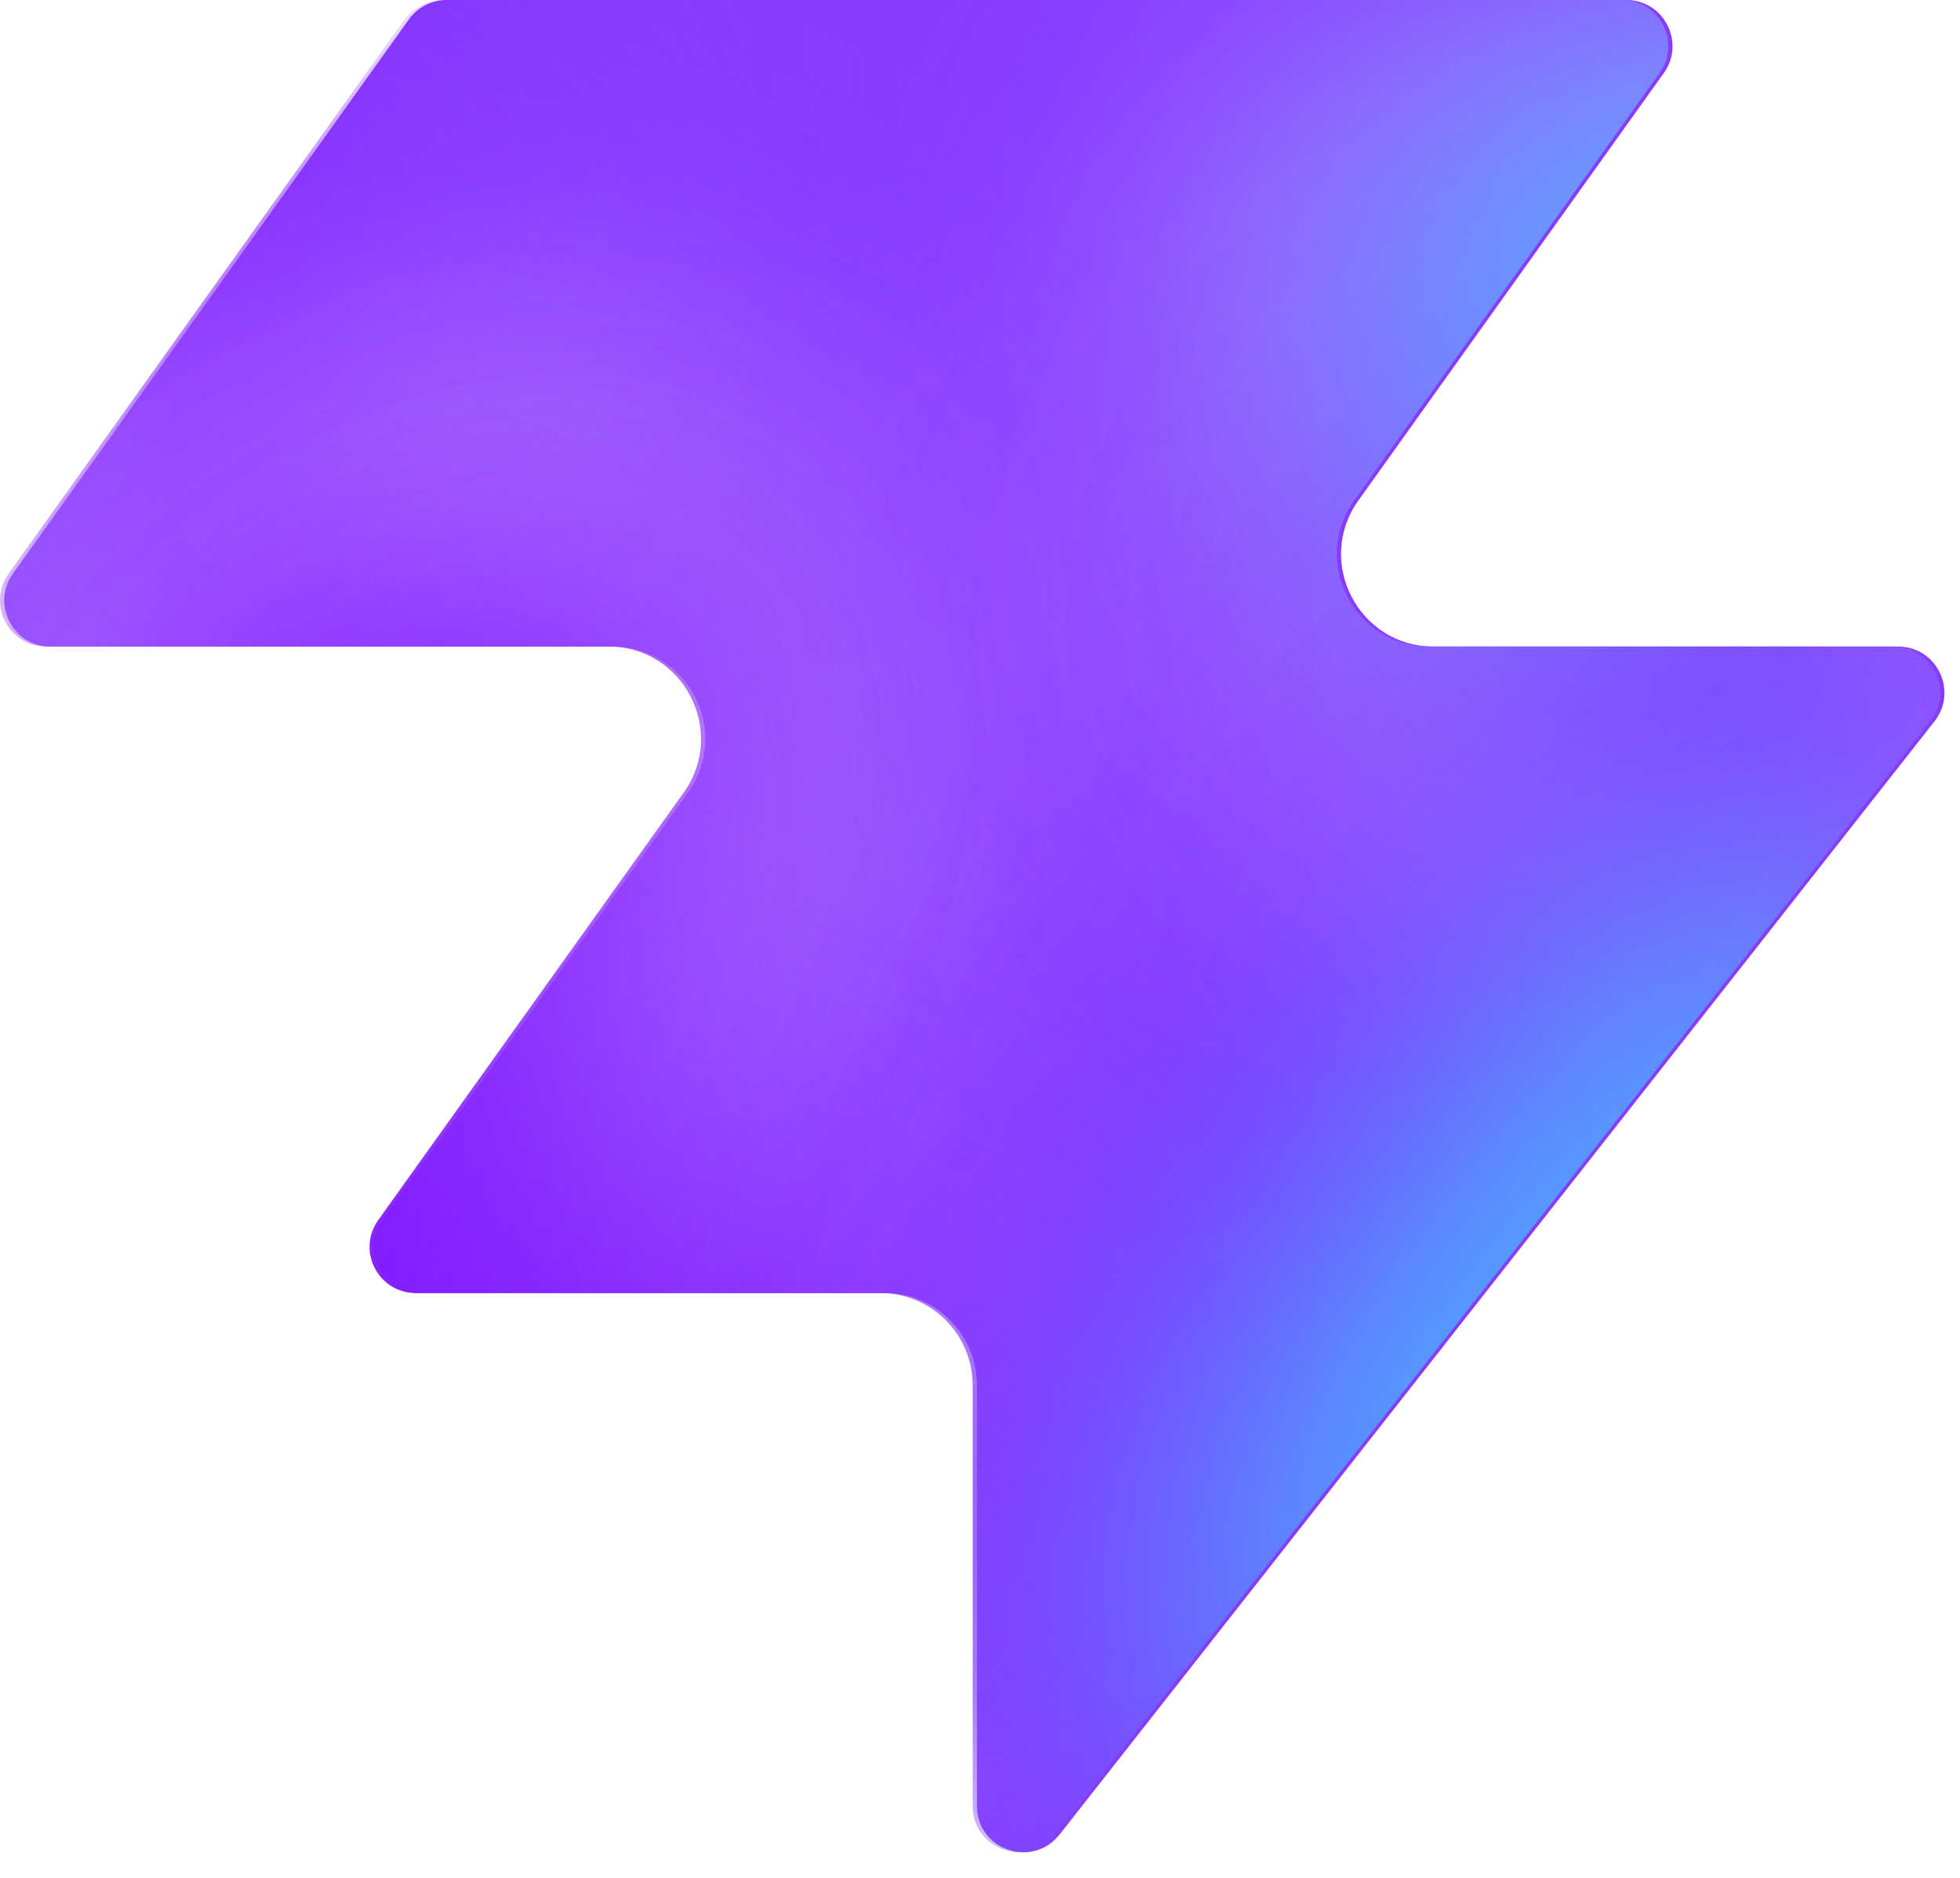
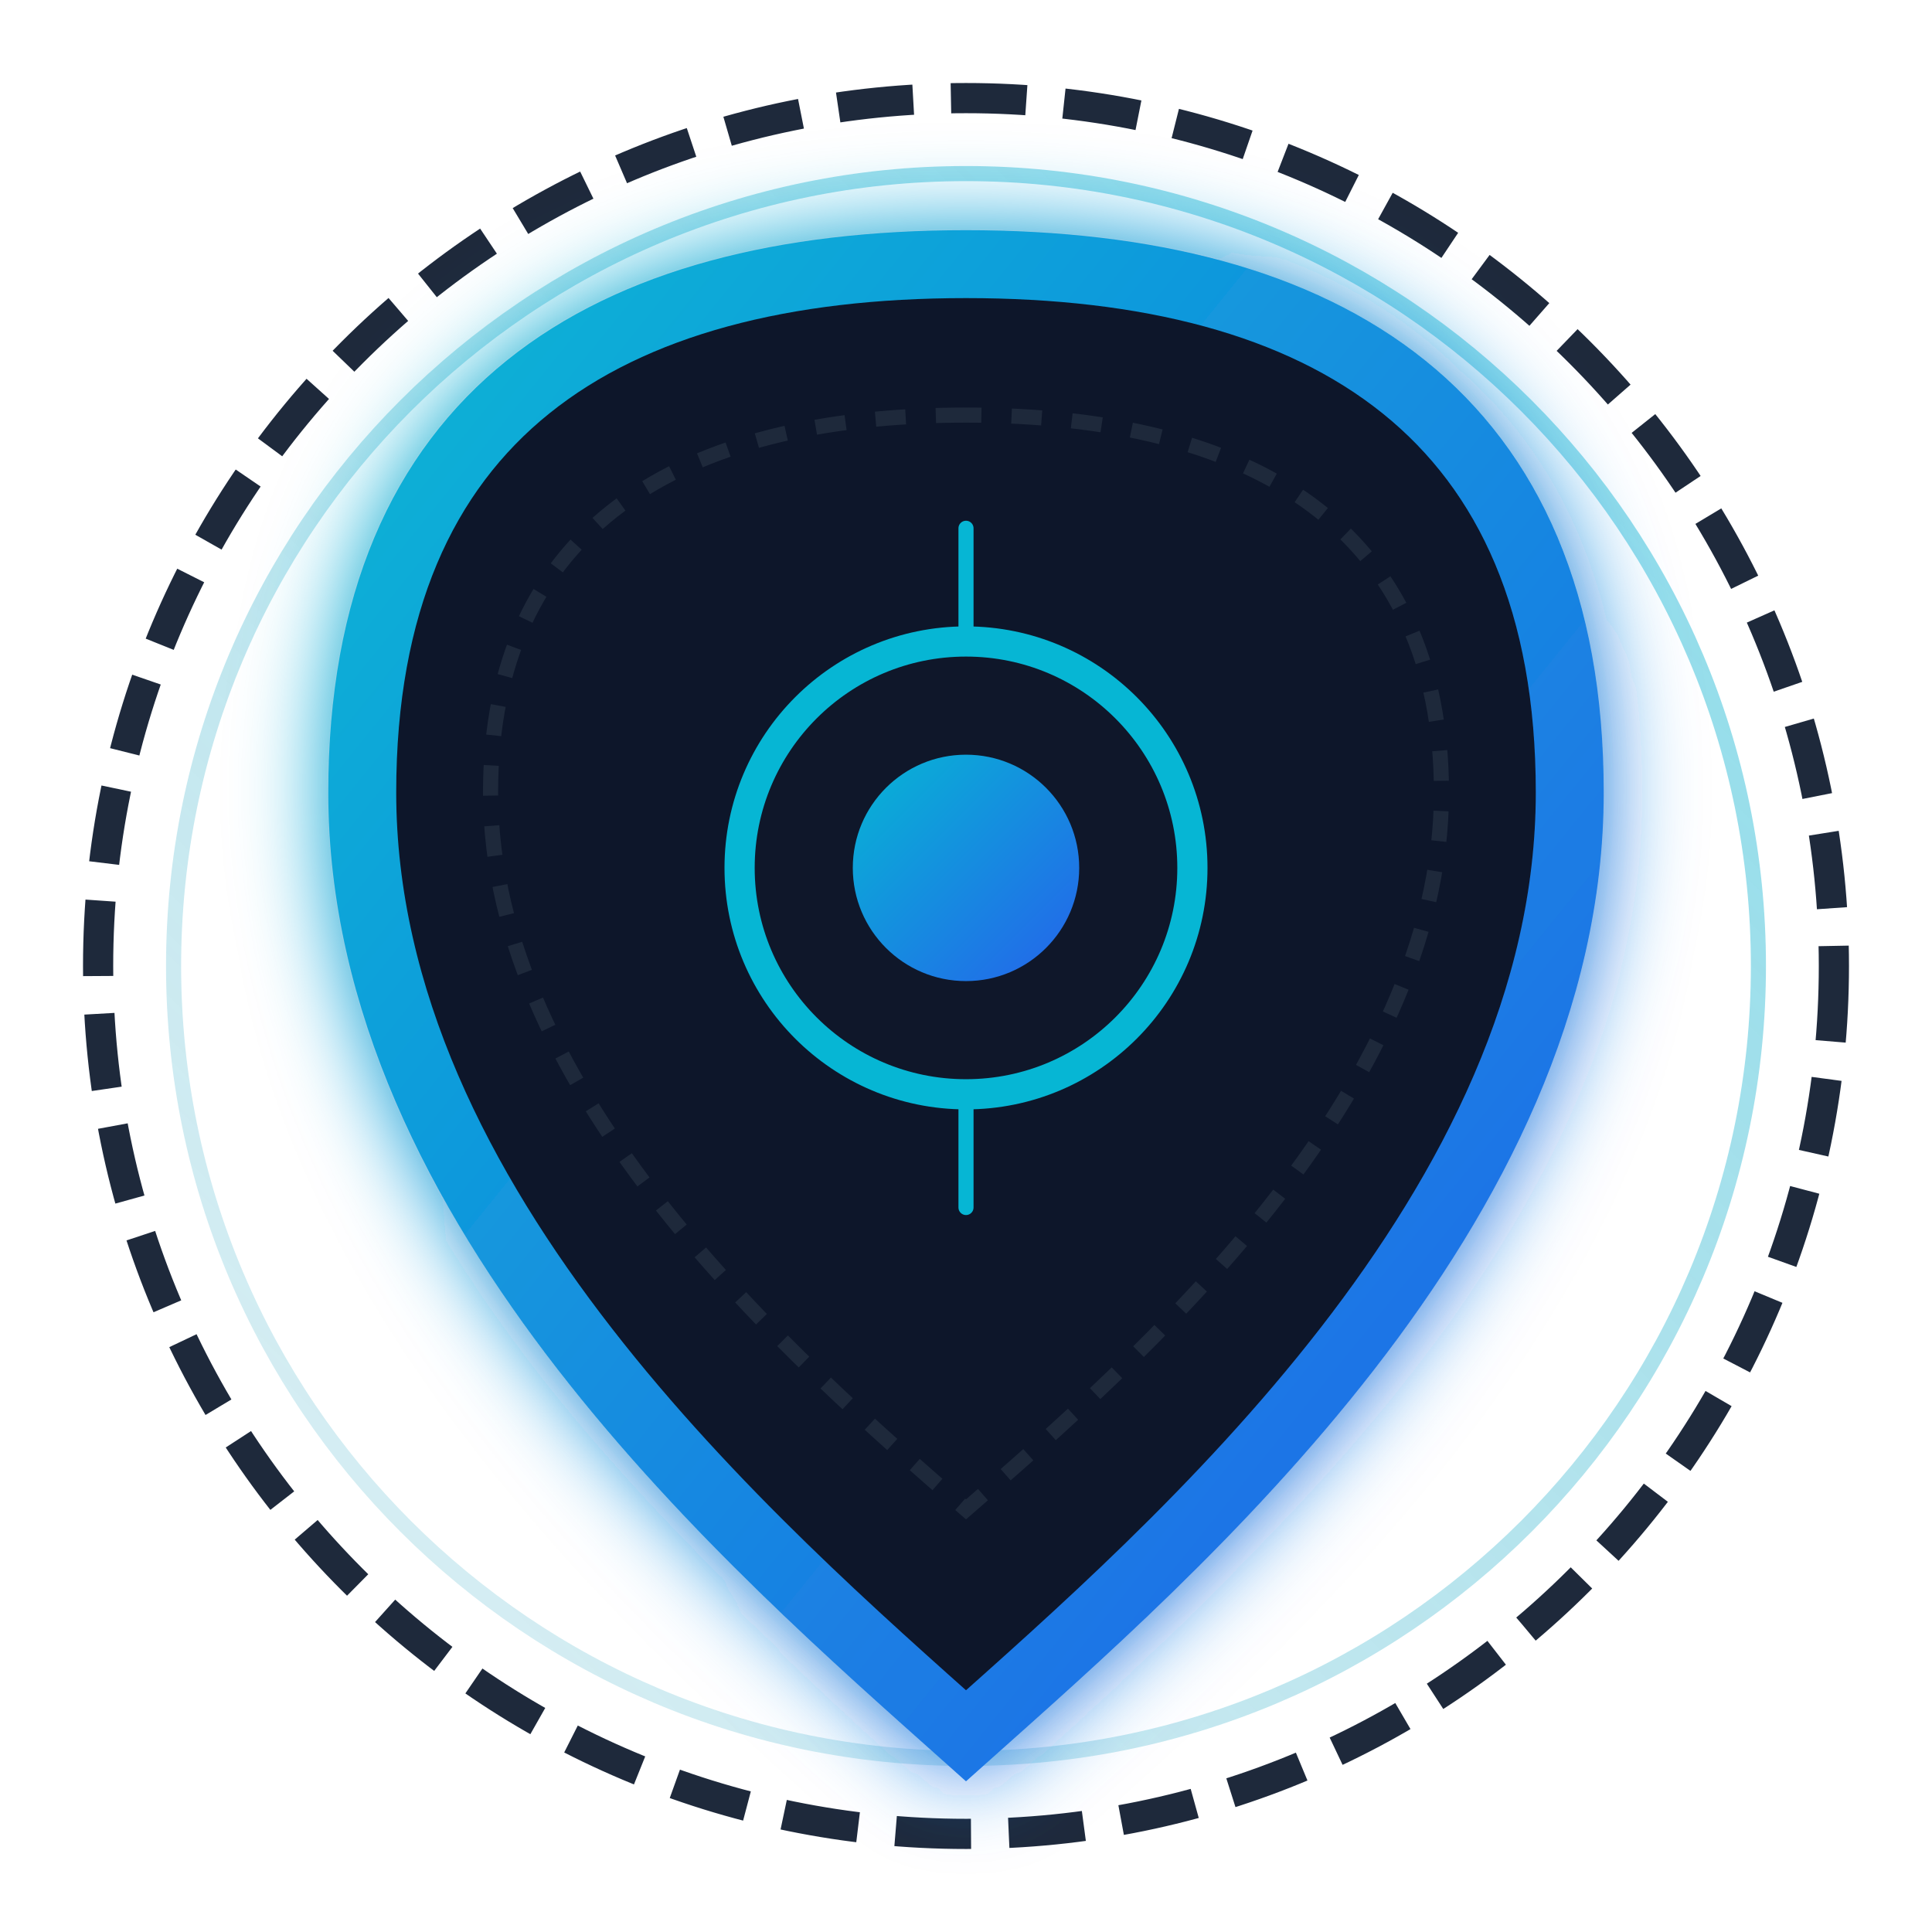
- <svg xmlns="http://www.w3.org/2000/svg" width="48" height="46" fill="none" viewBox="0 0 48 46">
-   <path fill="#863bff" d="M25.946 44.938c-.664.845-2.021.375-2.021-.698V33.937a2.26 2.26 0 0 0-2.262-2.262H10.287c-.92 0-1.456-1.04-.92-1.788l7.48-10.471c1.07-1.497 0-3.578-1.842-3.578H1.237c-.92 0-1.456-1.04-.92-1.788L10.013.474c.214-.297.556-.474.92-.474h28.894c.92 0 1.456 1.04.92 1.788l-7.48 10.471c-1.07 1.498 0 3.579 1.842 3.579h11.377c.943 0 1.473 1.088.89 1.83L25.947 44.94z" style="fill:#863bff;fill:color(display-p3 .525 .23 1);fill-opacity:1" />
-   <mask id="a" width="48" height="46" x="0" y="0" maskUnits="userSpaceOnUse" style="mask-type:alpha">
-     <path fill="#000" d="M25.842 44.938c-.664.844-2.021.375-2.021-.698V33.937a2.26 2.26 0 0 0-2.262-2.262H10.183c-.92 0-1.456-1.04-.92-1.788l7.48-10.471c1.07-1.498 0-3.579-1.842-3.579H1.133c-.92 0-1.456-1.04-.92-1.787L9.91.473c.214-.297.556-.474.92-.474h28.894c.92 0 1.456 1.04.92 1.788l-7.48 10.471c-1.07 1.498 0 3.578 1.842 3.578h11.377c.943 0 1.473 1.088.89 1.832L25.843 44.94z" style="fill:#000;fill-opacity:1" />
-   </mask>
-   <g mask="url(#a)">
-     <g filter="url(#b)">
-       <ellipse cx="5.508" cy="14.704" fill="#ede6ff" rx="5.508" ry="14.704" style="fill:#ede6ff;fill:color(display-p3 .927 .903 1);fill-opacity:1" transform="matrix(.00324 1 1 -.00324 -4.47 31.516)" />
-     </g>
-     <g filter="url(#c)">
-       <ellipse cx="10.399" cy="29.851" fill="#ede6ff" rx="10.399" ry="29.851" style="fill:#ede6ff;fill:color(display-p3 .927 .903 1);fill-opacity:1" transform="matrix(.00324 1 1 -.00324 -39.328 7.883)" />
-     </g>
-     <g filter="url(#d)">
-       <ellipse cx="5.508" cy="30.487" fill="#7e14ff" rx="5.508" ry="30.487" style="fill:#7e14ff;fill:color(display-p3 .492 .077 1);fill-opacity:1" transform="rotate(89.814 -25.913 -14.639)scale(1 -1)" />
-     </g>
-     <g filter="url(#e)">
-       <ellipse cx="5.508" cy="30.599" fill="#7e14ff" rx="5.508" ry="30.599" style="fill:#7e14ff;fill:color(display-p3 .492 .077 1);fill-opacity:1" transform="rotate(89.814 -32.644 -3.334)scale(1 -1)" />
-     </g>
-     <g filter="url(#f)">
-       <ellipse cx="5.508" cy="30.599" fill="#7e14ff" rx="5.508" ry="30.599" style="fill:#7e14ff;fill:color(display-p3 .492 .077 1);fill-opacity:1" transform="matrix(.00324 1 1 -.00324 -34.34 30.47)" />
-     </g>
-     <g filter="url(#g)">
-       <ellipse cx="14.072" cy="22.078" fill="#ede6ff" rx="14.072" ry="22.078" style="fill:#ede6ff;fill:color(display-p3 .927 .903 1);fill-opacity:1" transform="rotate(93.35 24.506 48.493)scale(-1 1)" />
-     </g>
-     <g filter="url(#h)">
-       <ellipse cx="3.47" cy="21.501" fill="#7e14ff" rx="3.47" ry="21.501" style="fill:#7e14ff;fill:color(display-p3 .492 .077 1);fill-opacity:1" transform="rotate(89.009 28.708 47.59)scale(-1 1)" />
-     </g>
-     <g filter="url(#i)">
-       <ellipse cx="3.47" cy="21.501" fill="#7e14ff" rx="3.47" ry="21.501" style="fill:#7e14ff;fill:color(display-p3 .492 .077 1);fill-opacity:1" transform="rotate(89.009 28.708 47.59)scale(-1 1)" />
-     </g>
-     <g filter="url(#j)">
-       <ellipse cx=".387" cy="8.972" fill="#7e14ff" rx="4.407" ry="29.108" style="fill:#7e14ff;fill:color(display-p3 .492 .077 1);fill-opacity:1" transform="rotate(39.51 .387 8.972)" />
-     </g>
-     <g filter="url(#k)">
-       <ellipse cx="47.523" cy="-6.092" fill="#7e14ff" rx="4.407" ry="29.108" style="fill:#7e14ff;fill:color(display-p3 .492 .077 1);fill-opacity:1" transform="rotate(37.892 47.523 -6.092)" />
-     </g>
-     <g filter="url(#l)">
-       <ellipse cx="41.412" cy="6.333" fill="#47bfff" rx="5.971" ry="9.665" style="fill:#47bfff;fill:color(display-p3 .28 .748 1);fill-opacity:1" transform="rotate(37.892 41.412 6.333)" />
-     </g>
-     <g filter="url(#m)">
-       <ellipse cx="-1.879" cy="38.332" fill="#7e14ff" rx="4.407" ry="29.108" style="fill:#7e14ff;fill:color(display-p3 .492 .077 1);fill-opacity:1" transform="rotate(37.892 -1.88 38.332)" />
-     </g>
-     <g filter="url(#n)">
-       <ellipse cx="-1.879" cy="38.332" fill="#7e14ff" rx="4.407" ry="29.108" style="fill:#7e14ff;fill:color(display-p3 .492 .077 1);fill-opacity:1" transform="rotate(37.892 -1.88 38.332)" />
-     </g>
-     <g filter="url(#o)">
-       <ellipse cx="35.651" cy="29.907" fill="#7e14ff" rx="4.407" ry="29.108" style="fill:#7e14ff;fill:color(display-p3 .492 .077 1);fill-opacity:1" transform="rotate(37.892 35.651 29.907)" />
-     </g>
-     <g filter="url(#p)">
-       <ellipse cx="38.418" cy="32.4" fill="#47bfff" rx="5.971" ry="15.297" style="fill:#47bfff;fill:color(display-p3 .28 .748 1);fill-opacity:1" transform="rotate(37.892 38.418 32.4)" />
-     </g>
-   </g>
+ <svg xmlns="http://www.w3.org/2000/svg" viewBox="0 0 512 512" width="100%" height="100%">
  <defs>
-     <filter id="b" width="60.045" height="41.654" x="-19.77" y="16.149" color-interpolation-filters="sRGB" filterUnits="userSpaceOnUse">
-       <feFlood flood-opacity="0" result="BackgroundImageFix" />
-       <feBlend in="SourceGraphic" in2="BackgroundImageFix" result="shape" />
-       <feGaussianBlur result="effect1_foregroundBlur_2002_17158" stdDeviation="7.659" />
-     </filter>
-     <filter id="c" width="90.34" height="51.437" x="-54.613" y="-7.533" color-interpolation-filters="sRGB" filterUnits="userSpaceOnUse">
-       <feFlood flood-opacity="0" result="BackgroundImageFix" />
-       <feBlend in="SourceGraphic" in2="BackgroundImageFix" result="shape" />
-       <feGaussianBlur result="effect1_foregroundBlur_2002_17158" stdDeviation="7.659" />
-     </filter>
-     <filter id="d" width="79.355" height="29.4" x="-49.64" y="2.03" color-interpolation-filters="sRGB" filterUnits="userSpaceOnUse">
-       <feFlood flood-opacity="0" result="BackgroundImageFix" />
-       <feBlend in="SourceGraphic" in2="BackgroundImageFix" result="shape" />
-       <feGaussianBlur result="effect1_foregroundBlur_2002_17158" stdDeviation="4.596" />
-     </filter>
-     <filter id="e" width="79.579" height="29.4" x="-45.045" y="20.029" color-interpolation-filters="sRGB" filterUnits="userSpaceOnUse">
-       <feFlood flood-opacity="0" result="BackgroundImageFix" />
-       <feBlend in="SourceGraphic" in2="BackgroundImageFix" result="shape" />
-       <feGaussianBlur result="effect1_foregroundBlur_2002_17158" stdDeviation="4.596" />
-     </filter>
-     <filter id="f" width="79.579" height="29.4" x="-43.513" y="21.178" color-interpolation-filters="sRGB" filterUnits="userSpaceOnUse">
-       <feFlood flood-opacity="0" result="BackgroundImageFix" />
-       <feBlend in="SourceGraphic" in2="BackgroundImageFix" result="shape" />
-       <feGaussianBlur result="effect1_foregroundBlur_2002_17158" stdDeviation="4.596" />
-     </filter>
-     <filter id="g" width="74.749" height="58.852" x="15.756" y="-17.901" color-interpolation-filters="sRGB" filterUnits="userSpaceOnUse">
-       <feFlood flood-opacity="0" result="BackgroundImageFix" />
-       <feBlend in="SourceGraphic" in2="BackgroundImageFix" result="shape" />
-       <feGaussianBlur result="effect1_foregroundBlur_2002_17158" stdDeviation="7.659" />
-     </filter>
-     <filter id="h" width="61.377" height="25.362" x="23.548" y="2.284" color-interpolation-filters="sRGB" filterUnits="userSpaceOnUse">
-       <feFlood flood-opacity="0" result="BackgroundImageFix" />
-       <feBlend in="SourceGraphic" in2="BackgroundImageFix" result="shape" />
-       <feGaussianBlur result="effect1_foregroundBlur_2002_17158" stdDeviation="4.596" />
-     </filter>
-     <filter id="i" width="61.377" height="25.362" x="23.548" y="2.284" color-interpolation-filters="sRGB" filterUnits="userSpaceOnUse">
-       <feFlood flood-opacity="0" result="BackgroundImageFix" />
-       <feBlend in="SourceGraphic" in2="BackgroundImageFix" result="shape" />
-       <feGaussianBlur result="effect1_foregroundBlur_2002_17158" stdDeviation="4.596" />
-     </filter>
-     <filter id="j" width="56.045" height="63.649" x="-27.636" y="-22.853" color-interpolation-filters="sRGB" filterUnits="userSpaceOnUse">
-       <feFlood flood-opacity="0" result="BackgroundImageFix" />
-       <feBlend in="SourceGraphic" in2="BackgroundImageFix" result="shape" />
-       <feGaussianBlur result="effect1_foregroundBlur_2002_17158" stdDeviation="4.596" />
-     </filter>
-     <filter id="k" width="54.814" height="64.646" x="20.116" y="-38.415" color-interpolation-filters="sRGB" filterUnits="userSpaceOnUse">
-       <feFlood flood-opacity="0" result="BackgroundImageFix" />
-       <feBlend in="SourceGraphic" in2="BackgroundImageFix" result="shape" />
-       <feGaussianBlur result="effect1_foregroundBlur_2002_17158" stdDeviation="4.596" />
-     </filter>
-     <filter id="l" width="33.541" height="35.313" x="24.641" y="-11.323" color-interpolation-filters="sRGB" filterUnits="userSpaceOnUse">
-       <feFlood flood-opacity="0" result="BackgroundImageFix" />
-       <feBlend in="SourceGraphic" in2="BackgroundImageFix" result="shape" />
-       <feGaussianBlur result="effect1_foregroundBlur_2002_17158" stdDeviation="4.596" />
-     </filter>
-     <filter id="m" width="54.814" height="64.646" x="-29.286" y="6.009" color-interpolation-filters="sRGB" filterUnits="userSpaceOnUse">
-       <feFlood flood-opacity="0" result="BackgroundImageFix" />
-       <feBlend in="SourceGraphic" in2="BackgroundImageFix" result="shape" />
-       <feGaussianBlur result="effect1_foregroundBlur_2002_17158" stdDeviation="4.596" />
-     </filter>
-     <filter id="n" width="54.814" height="64.646" x="-29.286" y="6.009" color-interpolation-filters="sRGB" filterUnits="userSpaceOnUse">
-       <feFlood flood-opacity="0" result="BackgroundImageFix" />
-       <feBlend in="SourceGraphic" in2="BackgroundImageFix" result="shape" />
-       <feGaussianBlur result="effect1_foregroundBlur_2002_17158" stdDeviation="4.596" />
-     </filter>
-     <filter id="o" width="54.814" height="64.646" x="8.244" y="-2.416" color-interpolation-filters="sRGB" filterUnits="userSpaceOnUse">
-       <feFlood flood-opacity="0" result="BackgroundImageFix" />
-       <feBlend in="SourceGraphic" in2="BackgroundImageFix" result="shape" />
-       <feGaussianBlur result="effect1_foregroundBlur_2002_17158" stdDeviation="4.596" />
-     </filter>
-     <filter id="p" width="39.409" height="43.623" x="18.713" y="10.588" color-interpolation-filters="sRGB" filterUnits="userSpaceOnUse">
-       <feFlood flood-opacity="0" result="BackgroundImageFix" />
-       <feBlend in="SourceGraphic" in2="BackgroundImageFix" result="shape" />
-       <feGaussianBlur result="effect1_foregroundBlur_2002_17158" stdDeviation="4.596" />
+     <linearGradient id="shieldGrad" x1="0%" y1="0%" x2="100%" y2="100%">
+       <stop offset="0%" stop-color="#06b6d4" />
+       <stop offset="100%" stop-color="#2563eb" />
+     </linearGradient>
+     <linearGradient id="glowGrad" x1="0%" y1="100%" x2="100%" y2="0%">
+       <stop offset="0%" stop-color="#0891b2" stop-opacity="0.2" />
+       <stop offset="100%" stop-color="#06b6d4" stop-opacity="0.8" />
+     </linearGradient>
+     <filter id="glow" x="-20%" y="-20%" width="140%" height="140%">
+       <feGaussianBlur stdDeviation="12" result="blur" />
+       <feComposite in="SourceGraphic" in2="blur" operator="over" />
    </filter>
  </defs>
+   <circle cx="256" cy="256" r="230" stroke="#1e293b" stroke-width="8" fill="none" stroke-dasharray="20 10" />
+   <circle cx="256" cy="256" r="210" stroke="url(#glowGrad)" stroke-width="4" fill="none" opacity="0.6" />
+   <path d="M 256, 70 C 160, 70 96, 110 96, 210 C 96, 320 200, 410 256, 460 C 312, 410 416, 320 416, 210 C 416, 110 352, 70 256, 70 Z" fill="#0f172a" stroke="url(#shieldGrad)" stroke-width="18" filter="url(#glow)" />
+   <path d="M 256, 110 C 180, 110 130, 140 130, 210 C 130, 290 210, 360 256, 400 C 302, 360 382, 290 382, 210 C 382, 140 332, 110 256, 110 Z" fill="none" stroke="#1e293b" stroke-width="4" stroke-dasharray="8 8" />
+   <circle cx="256" cy="230" r="60" fill="#0f172a" stroke="#06b6d4" stroke-width="8" />
+   <circle cx="256" cy="230" r="30" fill="url(#shieldGrad)" />
+   <path d="M 120, 230 L 392, 230" stroke="#22d3ee" stroke-width="6" opacity="0.8" filter="url(#glow)" />
+   <path d="M 256, 140 L 256, 170 M 256, 290 L 256, 320" stroke="#06b6d4" stroke-width="4" stroke-linecap="round" />
</svg>
